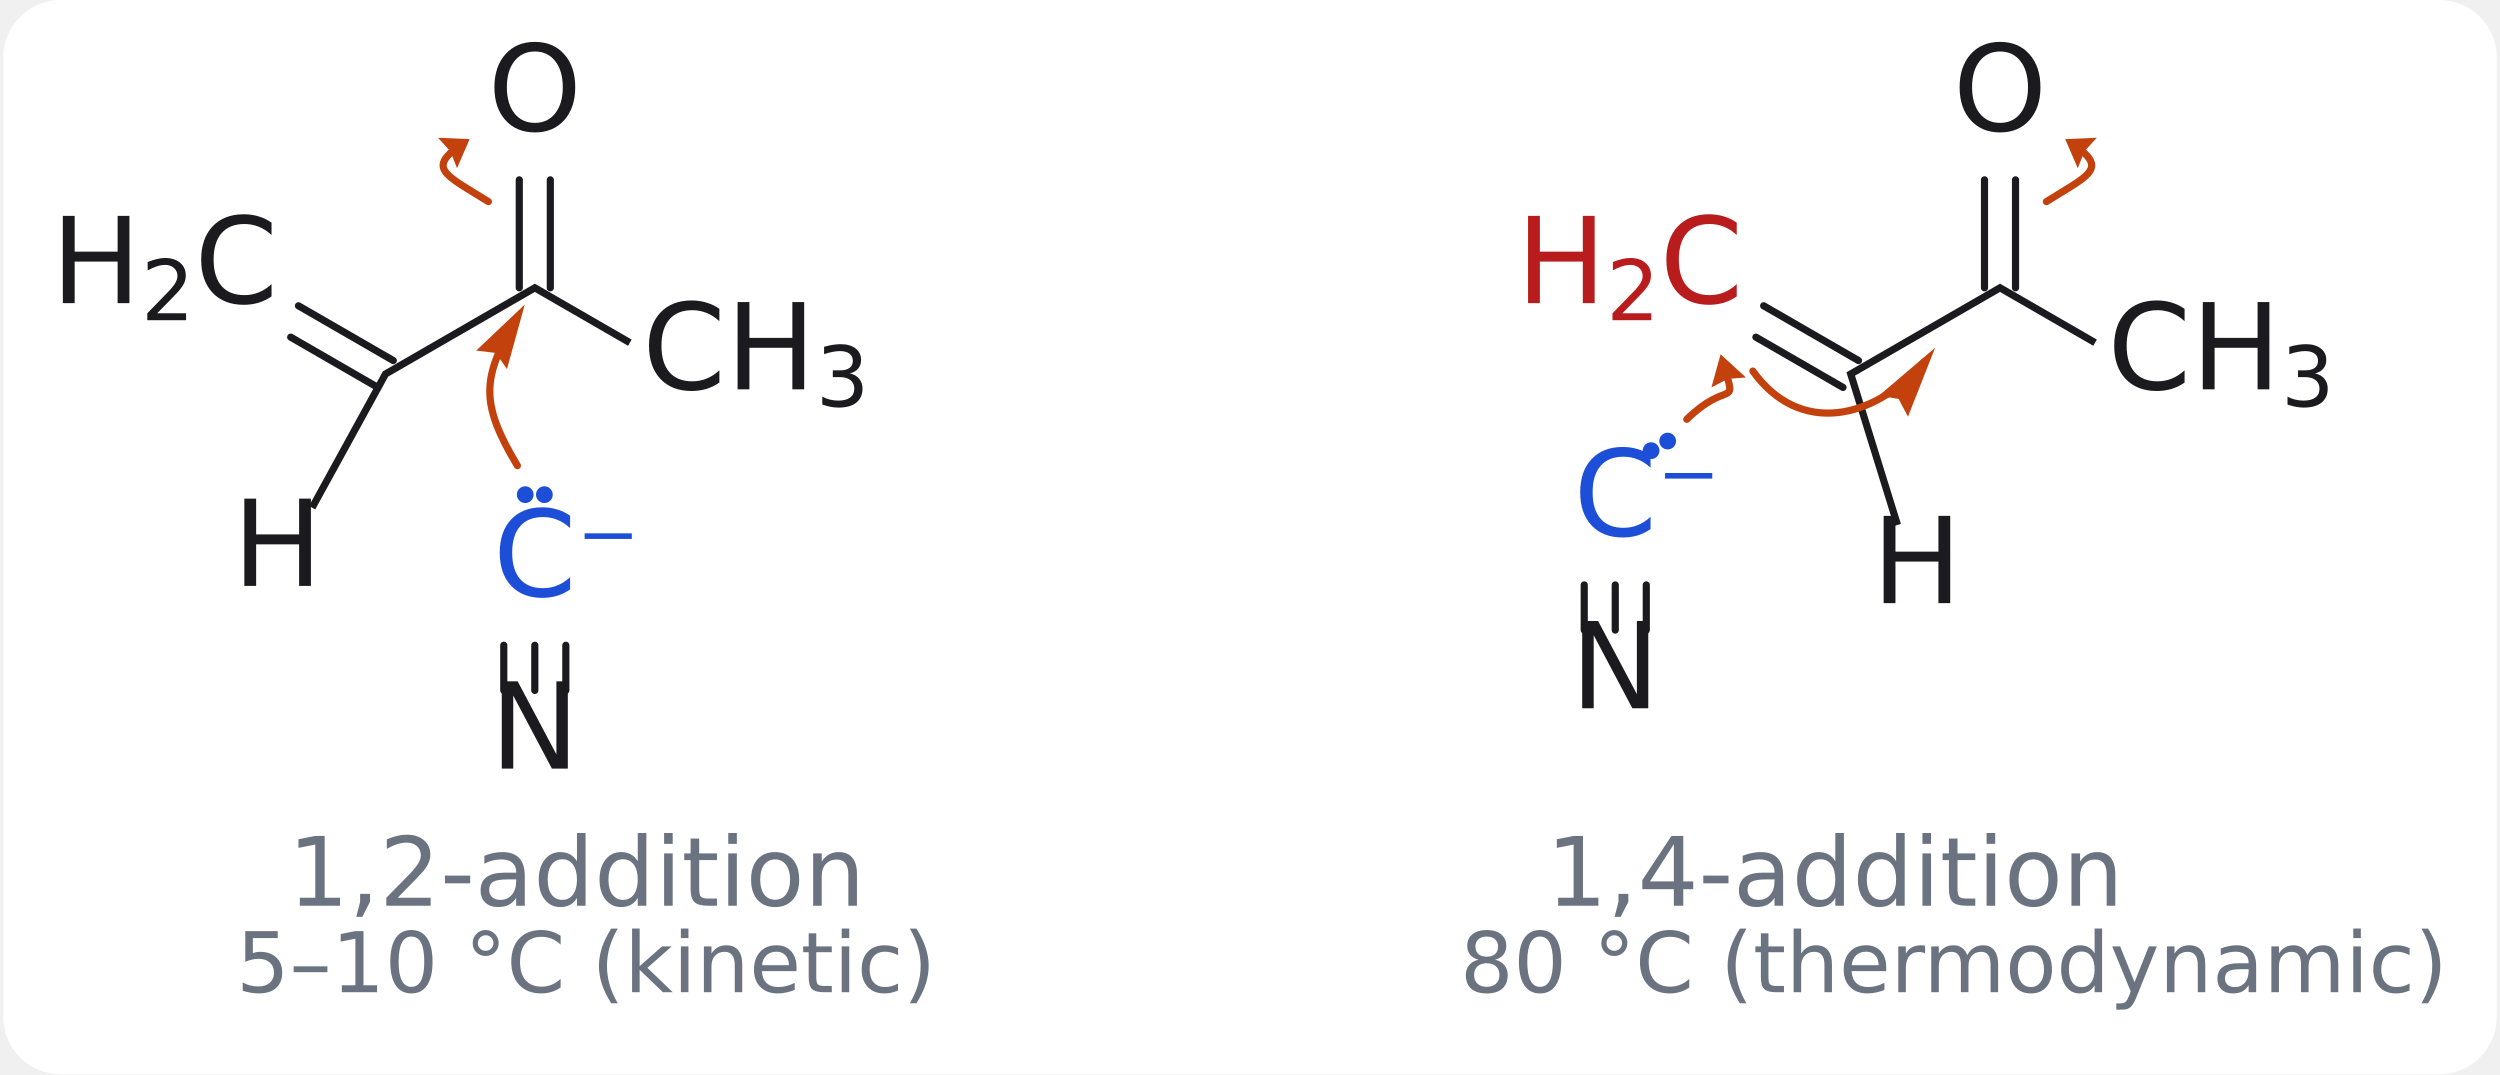
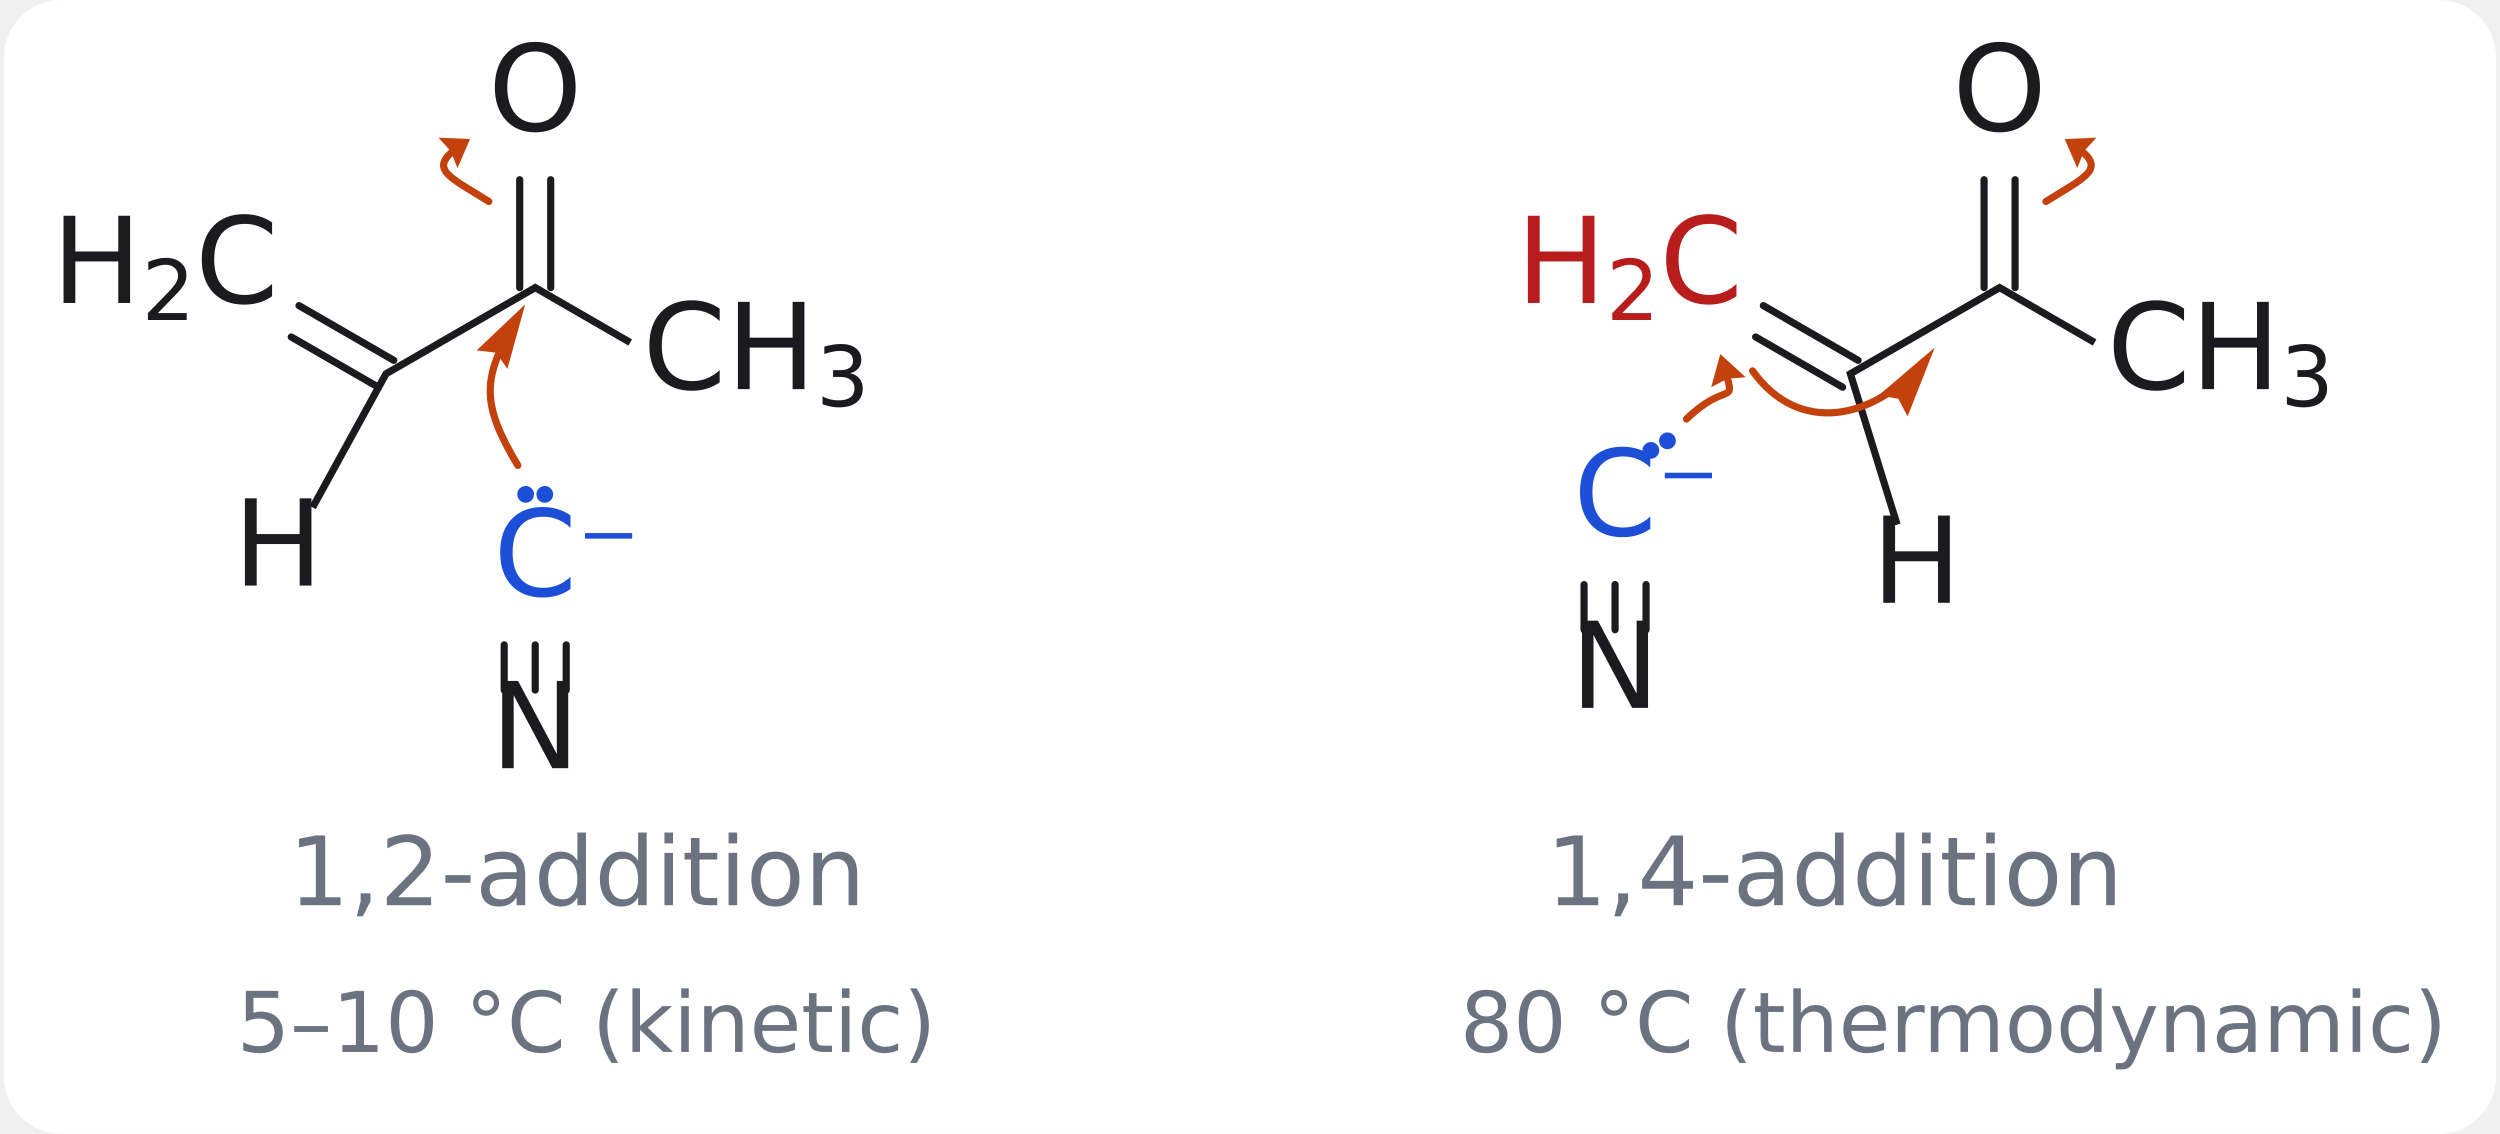
- <svg xmlns="http://www.w3.org/2000/svg" viewBox="-56.771 -70.123 607.55 261.748" width="377" height="162">
+ <svg xmlns="http://www.w3.org/2000/svg" viewBox="-56.771 -70.123 607.55 276.448" width="377" height="171">
  <style>.c-ink.fill{fill:#1b1b1f}.c-ink.stroke{stroke:#1b1b1f}.c-arrow.fill{fill:#c2410c}.c-arrow.stroke{stroke:#c2410c}.c-nu.fill{fill:#1d4ed8}.c-nu.stroke{stroke:#1d4ed8}.c-el.fill{fill:#b91c1c}.c-el.stroke{stroke:#b91c1c}.c-good.fill{fill:#15803d}.c-good.stroke{stroke:#15803d}.c-muted.fill{fill:#6b7280}.c-muted.stroke{stroke:#6b7280}.card{fill:#ffffff}@media (prefers-color-scheme: dark){.c-ink.fill{fill:#e6e6ea}.c-ink.stroke{stroke:#e6e6ea}.c-arrow.fill{fill:#ff9f5a}.c-arrow.stroke{stroke:#ff9f5a}.c-nu.fill{fill:#8ab4ff}.c-nu.stroke{stroke:#8ab4ff}.c-el.fill{fill:#ff8a8a}.c-el.stroke{stroke:#ff8a8a}.c-good.fill{fill:#6ee7a0}.c-good.stroke{stroke:#6ee7a0}.c-muted.fill{fill:#9ca3af}.c-muted.stroke{stroke:#9ca3af}.card{fill:#1e1e1e}}</style>
-   <rect class="card" x="-56.771" y="-70.123" width="607.550" height="261.748" rx="14" />
+   <rect class="card" x="-56.771" y="-70.123" width="607.550" height="276.448" rx="14" />
  <line class="c-ink stroke" x1="15.159" y1="4.387" x2="38.262" y2="17.726" stroke-width="1.75" stroke-linecap="round" />
  <line class="c-ink stroke" x1="13.269" y1="12.026" x2="34.482" y2="24.274" stroke-width="1.75" stroke-linecap="round" />
  <line class="c-ink stroke" x1="68.964" y1="0" x2="68.964" y2="-26.303" stroke-width="1.75" stroke-linecap="round" />
  <line class="c-ink stroke" x1="76.524" y1="0" x2="76.524" y2="-26.303" stroke-width="1.75" stroke-linecap="round" />
  <line class="c-ink stroke" x1="80.304" y1="87.097" x2="80.304" y2="98.102" stroke-width="1.75" stroke-linecap="round" />
  <line class="c-ink stroke" x1="72.744" y1="87.097" x2="72.744" y2="98.102" stroke-width="1.75" stroke-linecap="round" />
  <line class="c-ink stroke" x1="65.184" y1="87.097" x2="65.184" y2="98.102" stroke-width="1.75" stroke-linecap="round" />
  <line class="c-ink stroke" x1="372.159" y1="4.387" x2="395.262" y2="17.726" stroke-width="1.75" stroke-linecap="round" />
  <line class="c-ink stroke" x1="370.269" y1="12.026" x2="391.482" y2="24.274" stroke-width="1.75" stroke-linecap="round" />
  <line class="c-ink stroke" x1="425.964" y1="0" x2="425.964" y2="-26.303" stroke-width="1.75" stroke-linecap="round" />
  <line class="c-ink stroke" x1="433.524" y1="0" x2="433.524" y2="-26.303" stroke-width="1.75" stroke-linecap="round" />
  <line class="c-ink stroke" x1="343.56" y1="72.397" x2="343.56" y2="83.402" stroke-width="1.75" stroke-linecap="round" />
  <line class="c-ink stroke" x1="336" y1="72.397" x2="336" y2="83.402" stroke-width="1.75" stroke-linecap="round" />
  <line class="c-ink stroke" x1="328.44" y1="72.397" x2="328.44" y2="83.402" stroke-width="1.75" stroke-linecap="round" />
  <path class="c-ink fill stroke" d="M37.021 21.636 L72.744 1.01 L72.744 -1.01 L35.723 20.364 Z M72.744 1.01 L95.467 14.13 L96.342 12.614 L72.744 -1.01 Z M394.414 21.408 L429.744 1.01 L429.744 -1.01 L392.33 20.592 Z M429.744 1.01 L452.467 14.13 L453.342 12.614 L429.744 -1.01 Z M35.723 20.364 L17.713 53.161 L19.247 54.003 L37.021 21.636 Z M392.33 20.592 L403.927 58.041 L405.598 57.523 L394.414 21.408 Z " stroke-width="0" stroke-linecap="round" stroke-linejoin="round" />
  <text class="c-ink fill" xml:space="preserve" x="-45.104" y="-16.456" font-family="DejaVu Sans, Noto Sans CJK KR, Noto Sans CJK JP, sans-serif" font-size="29.167" font-weight="normal" font-style="normal" text-decoration="none" dominant-baseline="text-before-edge">H</text>
  <text class="c-ink fill" xml:space="preserve" x="-23.172" y="-6.248" font-family="DejaVu Sans, Noto Sans CJK KR, Noto Sans CJK JP, sans-serif" font-size="20.417" font-weight="normal" font-style="normal" text-decoration="none" dominant-baseline="text-before-edge">2</text>
  <text class="c-ink fill" xml:space="preserve" x="-10.183" y="-16.456" font-family="DejaVu Sans, Noto Sans CJK KR, Noto Sans CJK JP, sans-serif" font-size="29.167" font-weight="normal" font-style="normal" text-decoration="none" dominant-baseline="text-before-edge">C</text>
  <text class="c-ink fill" xml:space="preserve" x="61.265" y="-58.456" font-family="DejaVu Sans, Noto Sans CJK KR, Noto Sans CJK JP, sans-serif" font-size="29.167" font-weight="normal" font-style="normal" text-decoration="none" dominant-baseline="text-before-edge">O</text>
  <text class="c-ink fill" xml:space="preserve" x="98.933" y="4.544" font-family="DejaVu Sans, Noto Sans CJK KR, Noto Sans CJK JP, sans-serif" font-size="29.167" font-weight="normal" font-style="normal" text-decoration="none" dominant-baseline="text-before-edge">CH</text>
  <text class="c-ink fill" xml:space="preserve" x="141.231" y="14.752" font-family="DejaVu Sans, Noto Sans CJK KR, Noto Sans CJK JP, sans-serif" font-size="20.417" font-weight="normal" font-style="normal" text-decoration="none" dominant-baseline="text-before-edge">3</text>
  <text class="c-nu fill" xml:space="preserve" x="62.561" y="54.944" font-family="DejaVu Sans, Noto Sans CJK KR, Noto Sans CJK JP, sans-serif" font-size="29.167" font-weight="normal" font-style="normal" text-decoration="none" dominant-baseline="text-before-edge">C⁻</text>
  <path class="c-nu fill stroke" d="M71.577 50.4 C71.577 51.044 71.055 51.567 70.411 51.567 C69.766 51.567 69.244 51.044 69.244 50.4 C69.244 49.756 69.766 49.233 70.411 49.233 C71.055 49.233 71.577 49.756 71.577 50.4 Z " stroke-width="1.75" stroke-linecap="round" stroke-linejoin="round" />
  <path class="c-nu fill stroke" d="M76.244 50.4 C76.244 51.044 75.722 51.567 75.077 51.567 C74.433 51.567 73.911 51.044 73.911 50.4 C73.911 49.756 74.433 49.233 75.077 49.233 C75.722 49.233 76.244 49.756 76.244 50.4 Z " stroke-width="1.75" stroke-linecap="round" stroke-linejoin="round" />
  <text class="c-ink fill" xml:space="preserve" x="61.835" y="96.958" font-family="DejaVu Sans, Noto Sans CJK KR, Noto Sans CJK JP, sans-serif" font-size="29.167" font-weight="normal" font-style="normal" text-decoration="none" dominant-baseline="text-before-edge">N</text>
  <text class="c-el fill" xml:space="preserve" x="311.896" y="-16.456" font-family="DejaVu Sans, Noto Sans CJK KR, Noto Sans CJK JP, sans-serif" font-size="29.167" font-weight="normal" font-style="normal" text-decoration="none" dominant-baseline="text-before-edge">H</text>
  <text class="c-el fill" xml:space="preserve" x="333.828" y="-6.248" font-family="DejaVu Sans, Noto Sans CJK KR, Noto Sans CJK JP, sans-serif" font-size="20.417" font-weight="normal" font-style="normal" text-decoration="none" dominant-baseline="text-before-edge">2</text>
  <text class="c-el fill" xml:space="preserve" x="346.817" y="-16.456" font-family="DejaVu Sans, Noto Sans CJK KR, Noto Sans CJK JP, sans-serif" font-size="29.167" font-weight="normal" font-style="normal" text-decoration="none" dominant-baseline="text-before-edge">C</text>
  <text class="c-ink fill" xml:space="preserve" x="418.265" y="-58.456" font-family="DejaVu Sans, Noto Sans CJK KR, Noto Sans CJK JP, sans-serif" font-size="29.167" font-weight="normal" font-style="normal" text-decoration="none" dominant-baseline="text-before-edge">O</text>
  <text class="c-ink fill" xml:space="preserve" x="455.933" y="4.544" font-family="DejaVu Sans, Noto Sans CJK KR, Noto Sans CJK JP, sans-serif" font-size="29.167" font-weight="normal" font-style="normal" text-decoration="none" dominant-baseline="text-before-edge">CH</text>
  <text class="c-ink fill" xml:space="preserve" x="498.231" y="14.752" font-family="DejaVu Sans, Noto Sans CJK KR, Noto Sans CJK JP, sans-serif" font-size="20.417" font-weight="normal" font-style="normal" text-decoration="none" dominant-baseline="text-before-edge">3</text>
  <text class="c-nu fill" xml:space="preserve" x="325.817" y="40.244" font-family="DejaVu Sans, Noto Sans CJK KR, Noto Sans CJK JP, sans-serif" font-size="29.167" font-weight="normal" font-style="normal" text-decoration="none" dominant-baseline="text-before-edge">C⁻</text>
  <path class="c-nu fill stroke" d="M345.74 39.097 C346.062 39.655 345.871 40.368 345.313 40.691 C344.755 41.013 344.041 40.821 343.719 40.263 C343.397 39.705 343.588 38.992 344.146 38.67 C344.704 38.348 345.417 38.539 345.74 39.097 Z " stroke-width="1.75" stroke-linecap="round" stroke-linejoin="round" />
  <path class="c-nu fill stroke" d="M349.781 36.763 C350.103 37.321 349.912 38.035 349.354 38.357 C348.796 38.679 348.083 38.488 347.76 37.93 C347.438 37.372 347.629 36.659 348.187 36.336 C348.745 36.014 349.459 36.205 349.781 36.763 Z " stroke-width="1.75" stroke-linecap="round" stroke-linejoin="round" />
  <text class="c-ink fill" xml:space="preserve" x="325.091" y="82.258" font-family="DejaVu Sans, Noto Sans CJK KR, Noto Sans CJK JP, sans-serif" font-size="29.167" font-weight="normal" font-style="normal" text-decoration="none" dominant-baseline="text-before-edge">N</text>
  <text class="c-ink fill" xml:space="preserve" x="-0.886" y="52.438" font-family="DejaVu Sans, Noto Sans CJK KR, Noto Sans CJK JP, sans-serif" font-size="29.167" font-weight="normal" font-style="normal" text-decoration="none" dominant-baseline="text-before-edge">H</text>
  <text class="c-ink fill" xml:space="preserve" x="398.534" y="56.638" font-family="DejaVu Sans, Noto Sans CJK KR, Noto Sans CJK JP, sans-serif" font-size="29.167" font-weight="normal" font-style="normal" text-decoration="none" dominant-baseline="text-before-edge">H</text>
  <path class="c-arrow stroke" d="M68.503 43.332 C59.216 27.854 60.011 21.832 68.077 7.842 " fill="none" stroke-width="1.75" stroke-linecap="round" stroke-linejoin="round" />
  <path class="c-arrow fill stroke" d="M70.3 4.073 L58.461 15.302 L63.223 15.868 L65.964 19.804 Z " stroke-width="0" stroke-linecap="round" stroke-linejoin="round" />
  <path class="c-arrow stroke" d="M61.434 -21 C51.698 -27.085 46.975 -28.803 53.263 -33.746 " fill="none" stroke-width="1.75" stroke-linecap="round" stroke-linejoin="round" />
  <path class="c-arrow fill stroke" d="M56.868 -36.222 L49.159 -36.563 L52.151 -33.274 L53.796 -29.143 Z " stroke-width="0" stroke-linecap="round" stroke-linejoin="round" />
  <path class="c-arrow stroke" d="M353.428 32.035 C363.279 22.478 365.503 29.108 362.902 20.394 " fill="none" stroke-width="1.75" stroke-linecap="round" stroke-linejoin="round" />
  <path class="c-arrow fill stroke" d="M361.663 16.197 L359.434 24.269 L363.391 22.201 L367.842 21.848 Z " stroke-width="0" stroke-linecap="round" stroke-linejoin="round" />
  <path class="c-arrow stroke" d="M369.531 20.295 C380.794 36.063 398.987 32.28 411.234 18.055 " fill="none" stroke-width="1.75" stroke-linecap="round" stroke-linejoin="round" />
  <path class="c-arrow fill stroke" d="M413.933 14.614 L400.201 26.311 L405.033 27.074 L407.322 31.397 Z " stroke-width="0" stroke-linecap="round" stroke-linejoin="round" />
  <path class="c-arrow stroke" d="M441.054 -21 C450.79 -27.085 455.513 -28.803 449.225 -33.746 " fill="none" stroke-width="1.75" stroke-linecap="round" stroke-linejoin="round" />
  <path class="c-arrow fill stroke" d="M445.62 -36.222 L448.692 -29.143 L450.337 -33.274 L453.329 -36.563 Z " stroke-width="0" stroke-linecap="round" stroke-linejoin="round" />
  <text class="c-muted fill" xml:space="preserve" x="12.6" y="134.4" font-family="DejaVu Sans, Noto Sans CJK KR, Noto Sans CJK JP, sans-serif" font-size="23.333" font-weight="normal" font-style="normal" text-decoration="none" dominant-baseline="text-before-edge">1,2-addition</text>
-   <text class="c-muted fill" xml:space="preserve" x="0" y="157.5" font-family="DejaVu Sans, Noto Sans CJK KR, Noto Sans CJK JP, sans-serif" font-size="20.417" font-weight="normal" font-style="normal" text-decoration="none" dominant-baseline="text-before-edge">5–10 °C (kinetic)</text>
+   <text class="c-muted fill" xml:space="preserve" x="0" y="172.2" font-family="DejaVu Sans, Noto Sans CJK KR, Noto Sans CJK JP, sans-serif" font-size="20.417" font-weight="normal" font-style="normal" text-decoration="none" dominant-baseline="text-before-edge">5–10 °C (kinetic)</text>
  <text class="c-muted fill" xml:space="preserve" x="319.2" y="134.4" font-family="DejaVu Sans, Noto Sans CJK KR, Noto Sans CJK JP, sans-serif" font-size="23.333" font-weight="normal" font-style="normal" text-decoration="none" dominant-baseline="text-before-edge">1,4-addition</text>
-   <text class="c-muted fill" xml:space="preserve" x="298.2" y="157.5" font-family="DejaVu Sans, Noto Sans CJK KR, Noto Sans CJK JP, sans-serif" font-size="20.417" font-weight="normal" font-style="normal" text-decoration="none" dominant-baseline="text-before-edge">80 °C (thermodynamic)</text>
+   <text class="c-muted fill" xml:space="preserve" x="298.2" y="172.2" font-family="DejaVu Sans, Noto Sans CJK KR, Noto Sans CJK JP, sans-serif" font-size="20.417" font-weight="normal" font-style="normal" text-decoration="none" dominant-baseline="text-before-edge">80 °C (thermodynamic)</text>
</svg>
